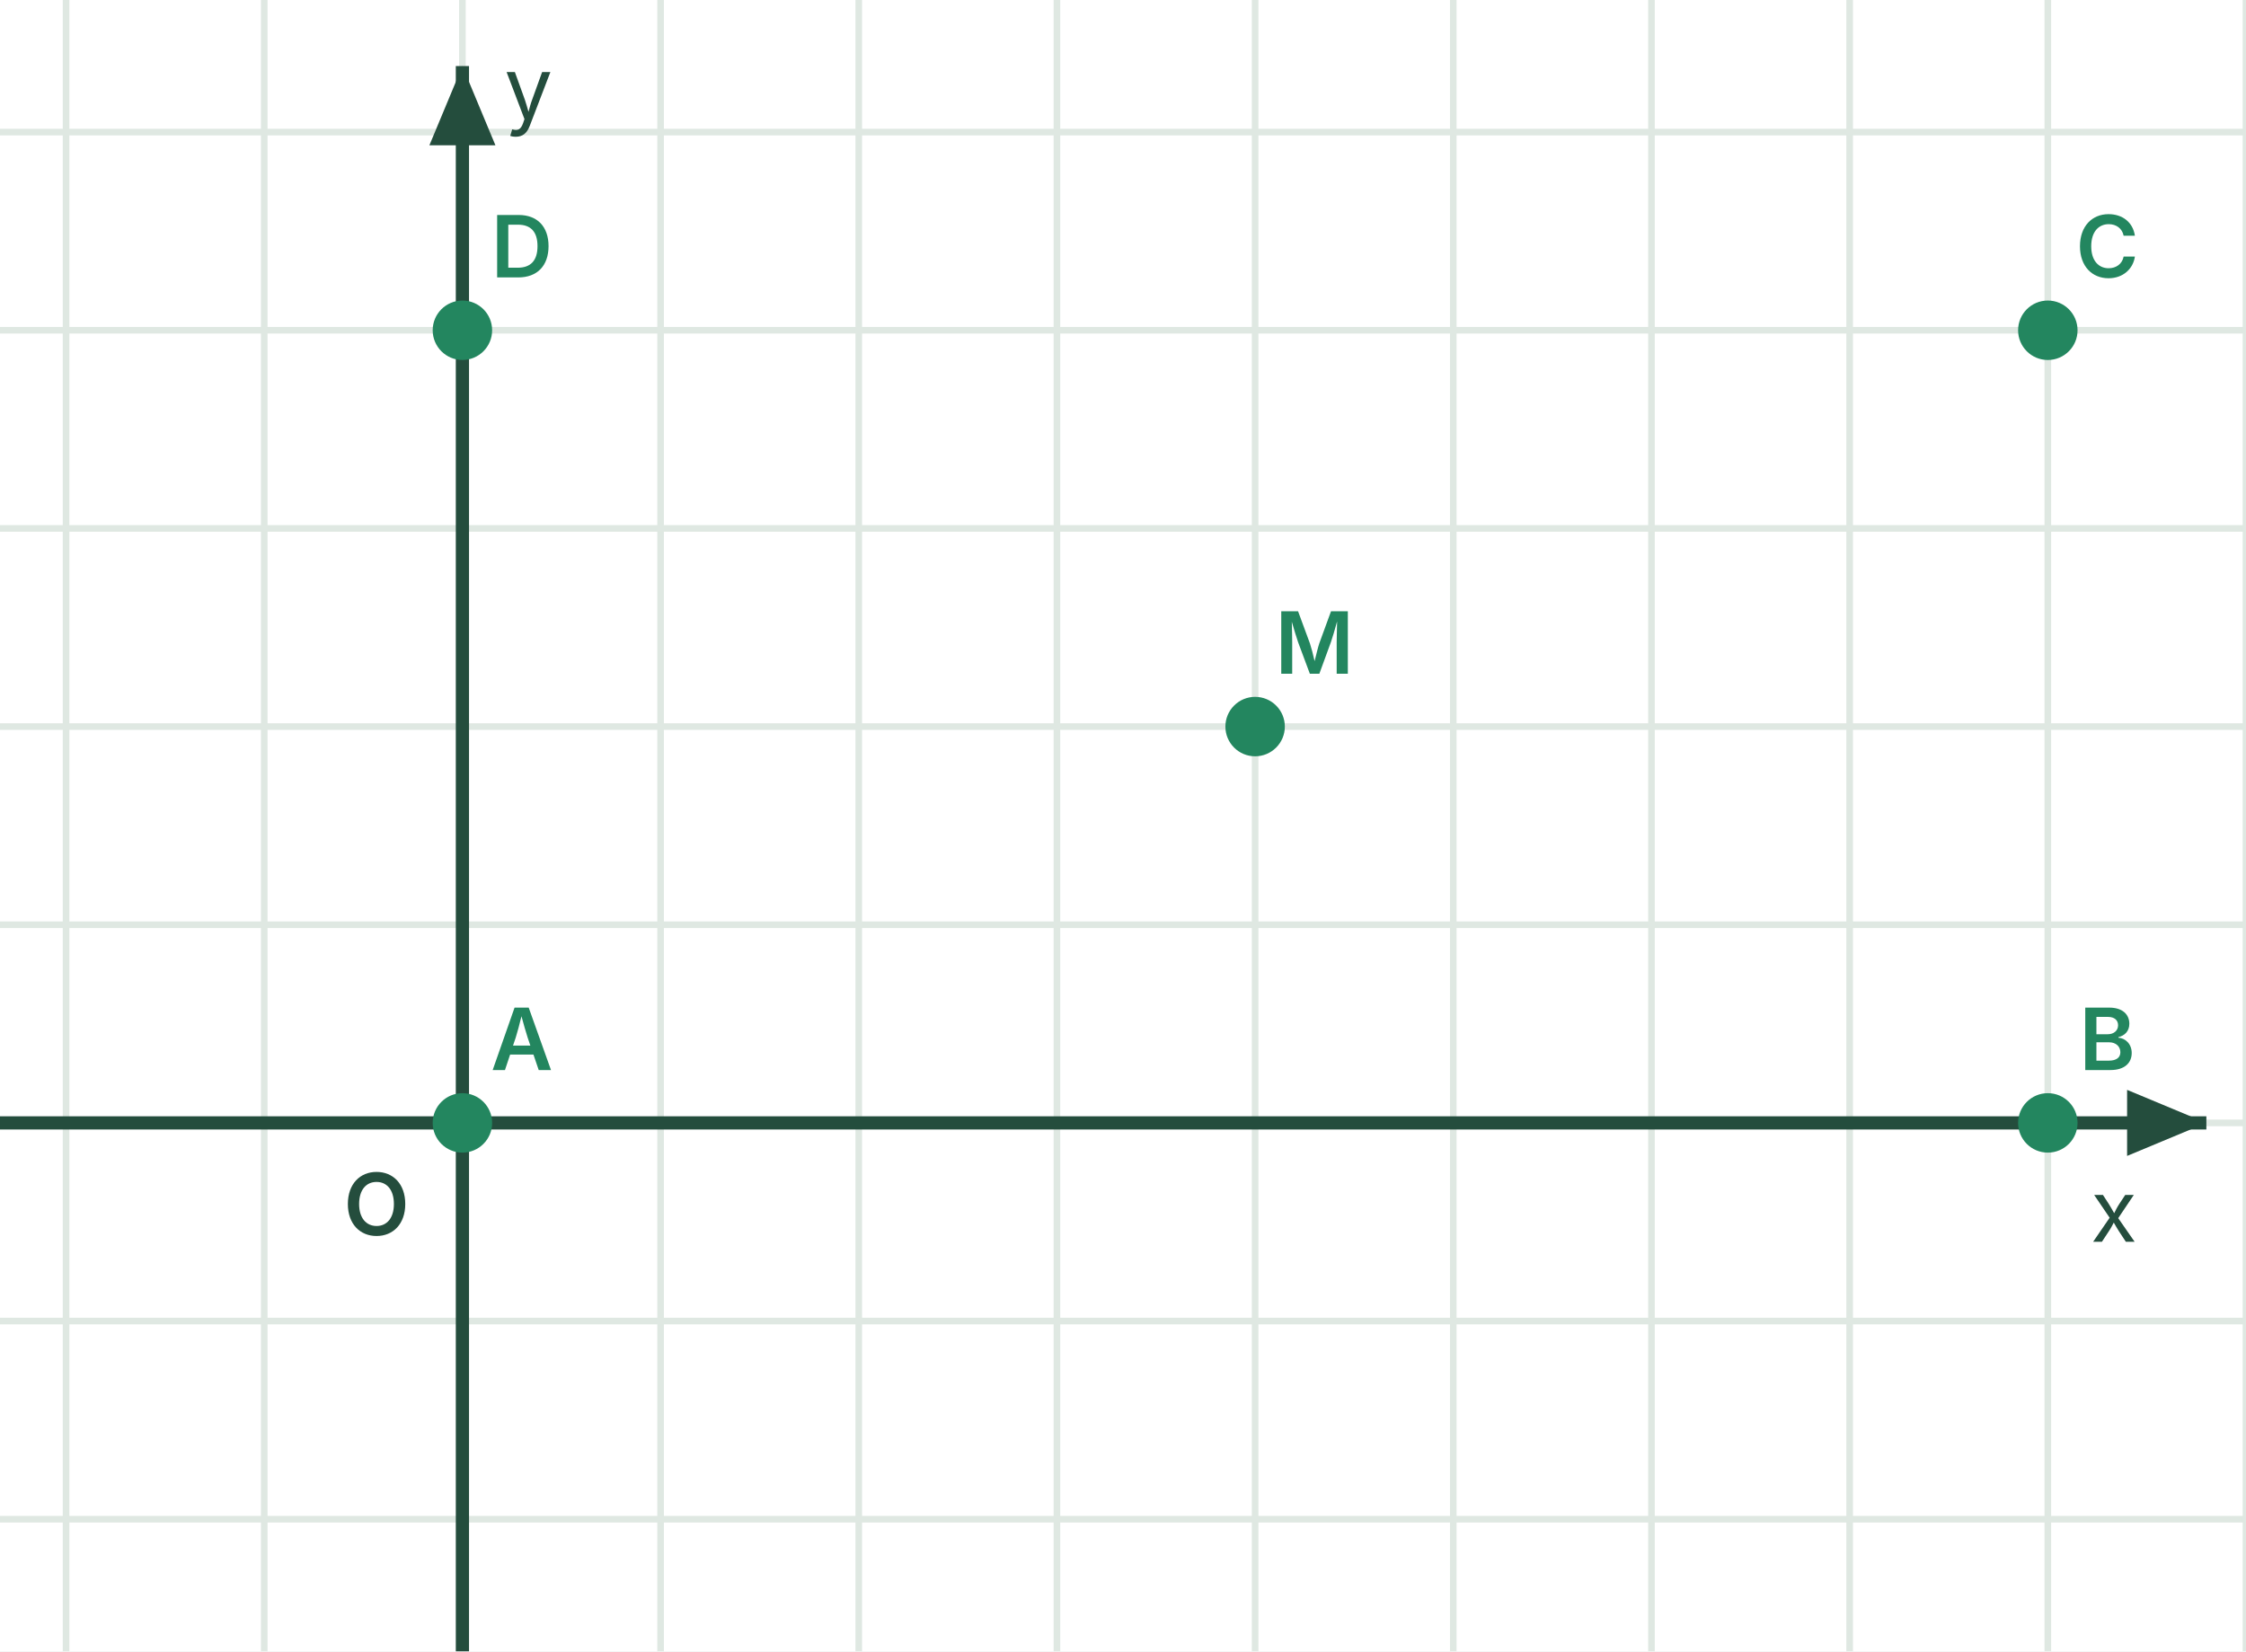
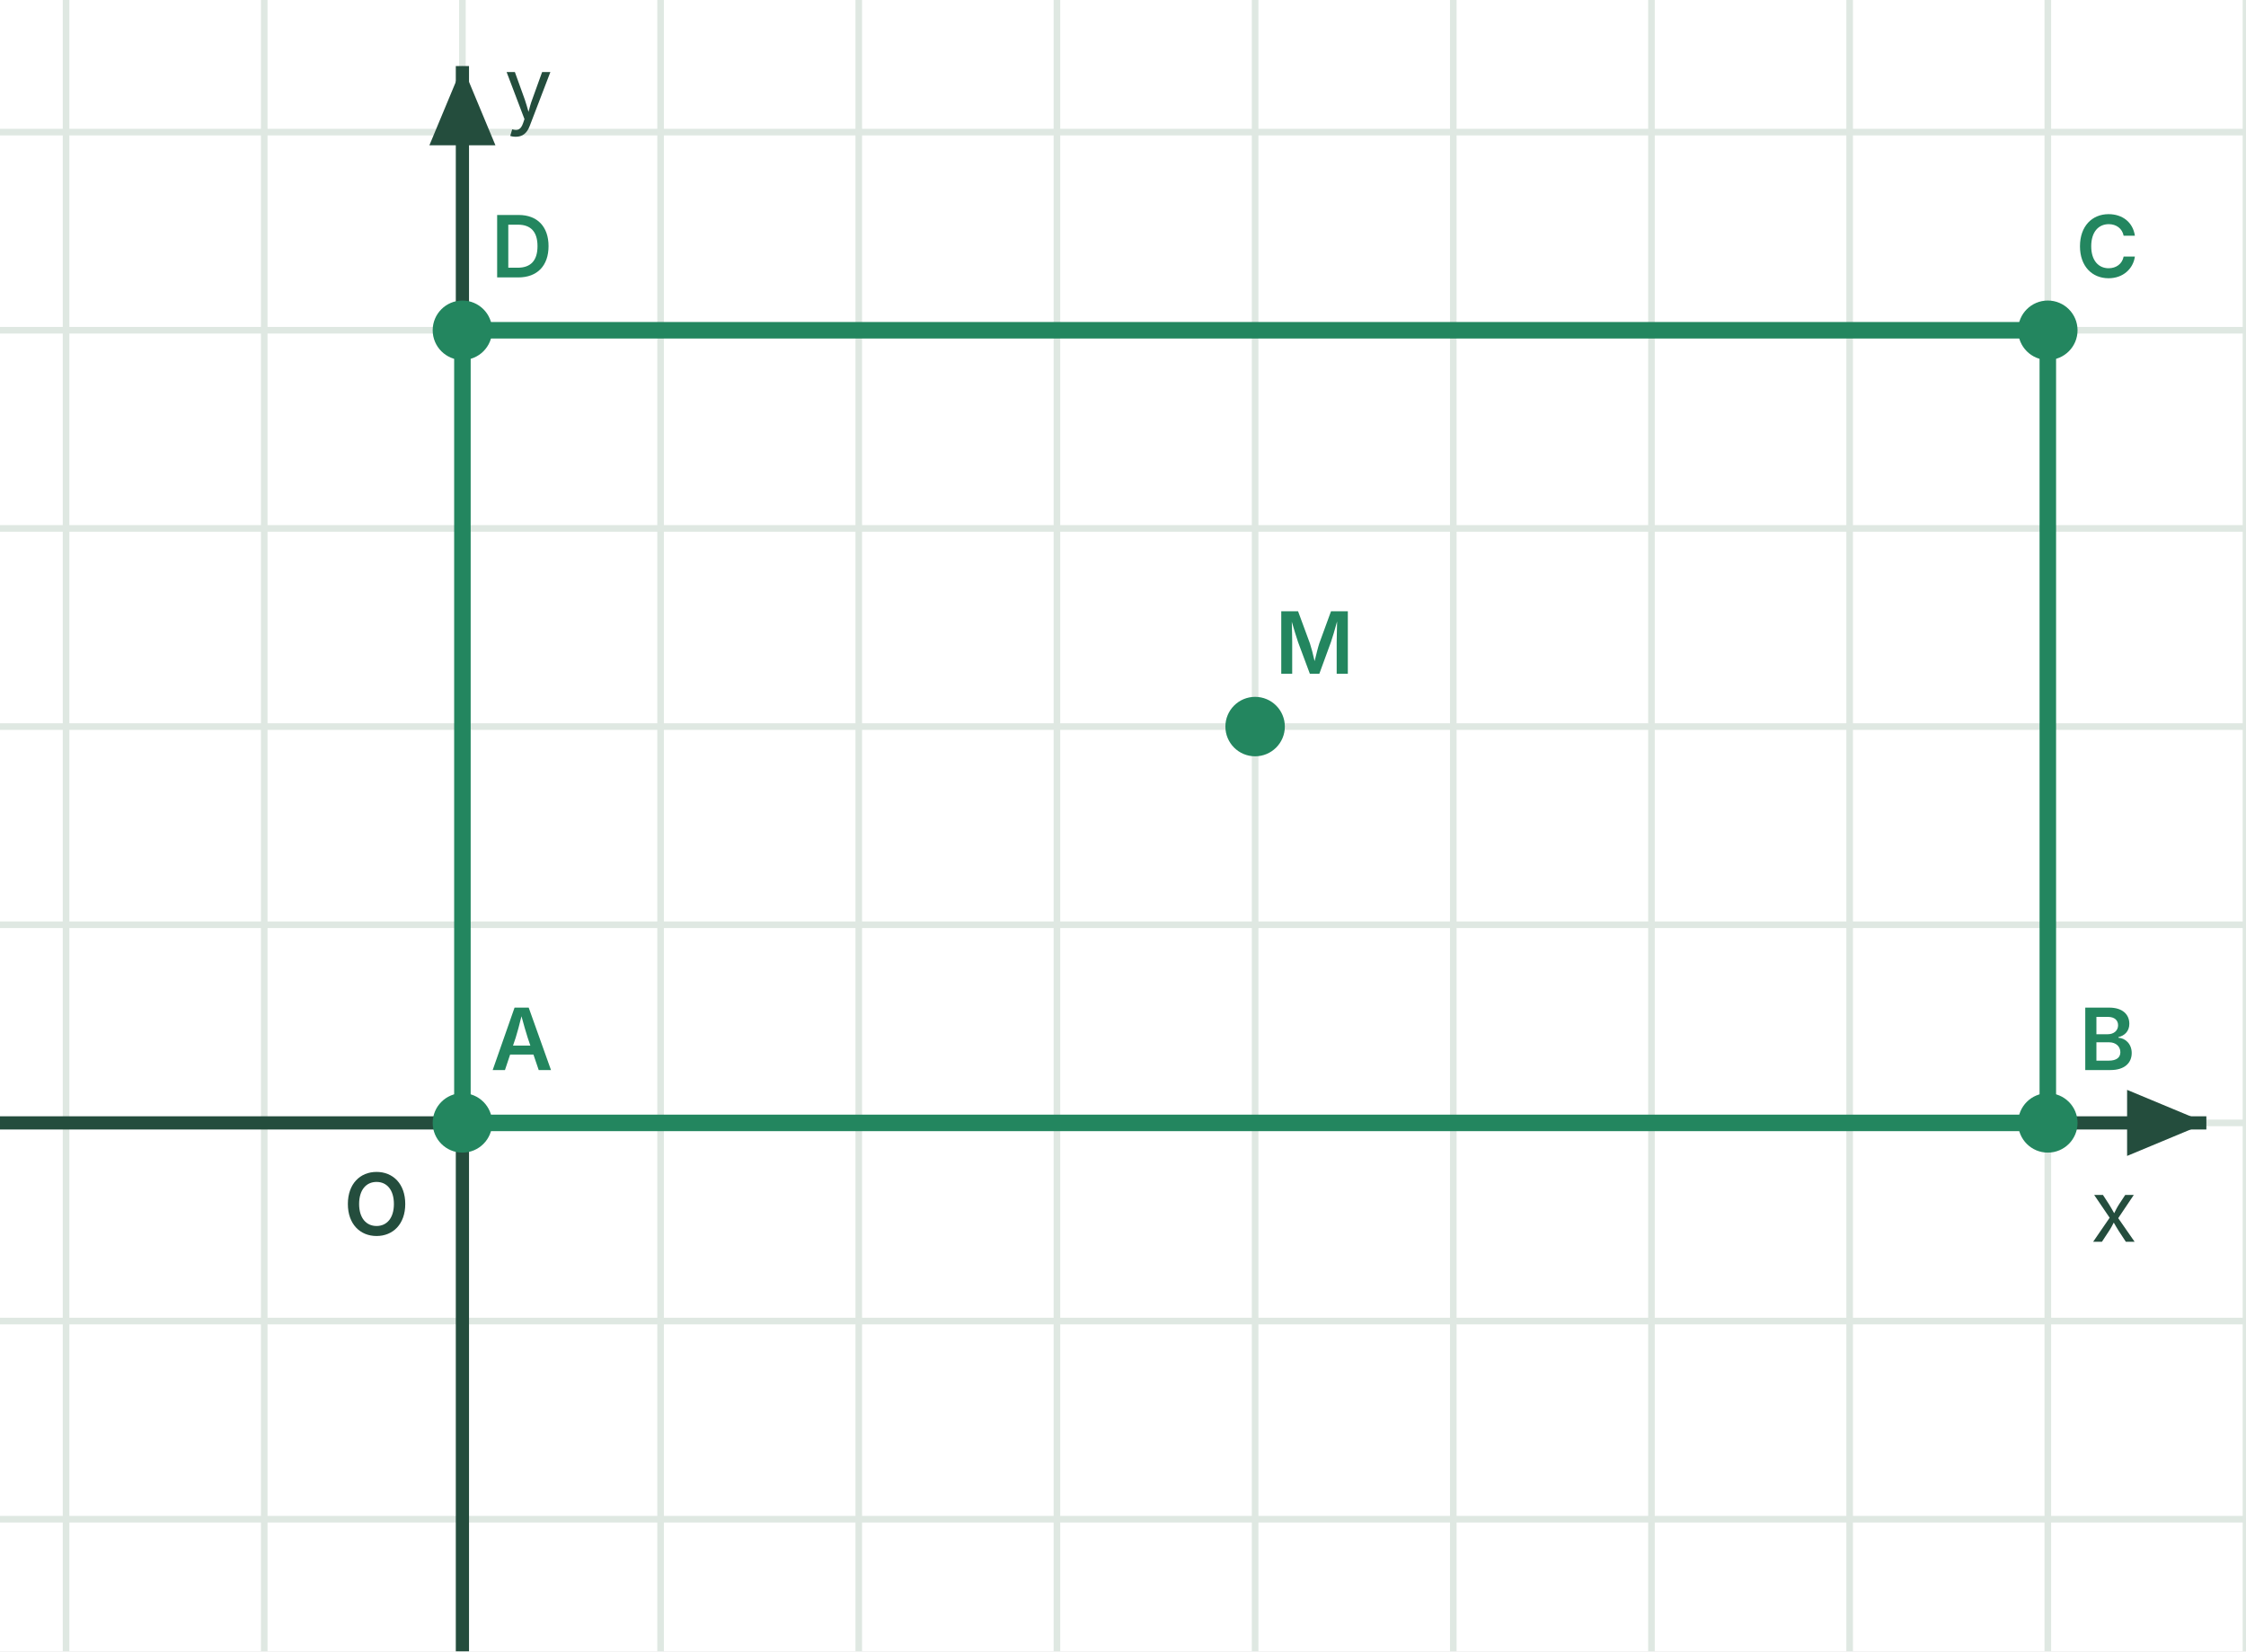
<svg xmlns="http://www.w3.org/2000/svg" viewBox="0 0 340 250" width="340" height="250" role="img">
  <rect width="340" height="250" fill="#ffffff" />
  <line x1="10" y1="0" x2="10" y2="250" stroke="#dfe8e2" stroke-width="1" />
  <line x1="40" y1="0" x2="40" y2="250" stroke="#dfe8e2" stroke-width="1" />
  <line x1="70" y1="0" x2="70" y2="250" stroke="#dfe8e2" stroke-width="1" />
  <line x1="100" y1="0" x2="100" y2="250" stroke="#dfe8e2" stroke-width="1" />
  <line x1="130" y1="0" x2="130" y2="250" stroke="#dfe8e2" stroke-width="1" />
  <line x1="160" y1="0" x2="160" y2="250" stroke="#dfe8e2" stroke-width="1" />
  <line x1="190" y1="0" x2="190" y2="250" stroke="#dfe8e2" stroke-width="1" />
  <line x1="220" y1="0" x2="220" y2="250" stroke="#dfe8e2" stroke-width="1" />
  <line x1="250" y1="0" x2="250" y2="250" stroke="#dfe8e2" stroke-width="1" />
  <line x1="280" y1="0" x2="280" y2="250" stroke="#dfe8e2" stroke-width="1" />
  <line x1="310" y1="0" x2="310" y2="250" stroke="#dfe8e2" stroke-width="1" />
  <line x1="340" y1="0" x2="340" y2="250" stroke="#dfe8e2" stroke-width="1" />
  <line x1="0" y1="230" x2="340" y2="230" stroke="#dfe8e2" stroke-width="1" />
  <line x1="0" y1="200" x2="340" y2="200" stroke="#dfe8e2" stroke-width="1" />
  <line x1="0" y1="170" x2="340" y2="170" stroke="#dfe8e2" stroke-width="1" />
  <line x1="0" y1="140" x2="340" y2="140" stroke="#dfe8e2" stroke-width="1" />
  <line x1="0" y1="110" x2="340" y2="110" stroke="#dfe8e2" stroke-width="1" />
  <line x1="0" y1="80" x2="340" y2="80" stroke="#dfe8e2" stroke-width="1" />
  <line x1="0" y1="50" x2="340" y2="50" stroke="#dfe8e2" stroke-width="1" />
  <line x1="0" y1="20" x2="340" y2="20" stroke="#dfe8e2" stroke-width="1" />
  <line x1="0" y1="170" x2="334" y2="170" stroke="#244d3d" stroke-width="2" />
  <line x1="70" y1="250" x2="70" y2="10" stroke="#244d3d" stroke-width="2" />
  <path d="M 334 170 L 322 165 L 322 175 Z" fill="#244d3d" />
  <path d="M 70 10 L 65 22 L 75 22 Z" fill="#244d3d" />
  <text x="320" y="188" font-family="Inter, 'Segoe UI', sans-serif" font-size="13" fill="#244d3d" text-anchor="middle">x</text>
  <text x="80" y="18" font-family="Inter, 'Segoe UI', sans-serif" font-size="13" fill="#244d3d" text-anchor="middle">y</text>
  <text x="57" y="187" font-family="Inter, 'Segoe UI', sans-serif" font-size="13" fill="#244d3d" text-anchor="middle" font-weight="600">O</text>
-   <rect x="NaN" y="NaN" width="NaN" height="NaN" fill="none" stroke="#23865f" stroke-width="2.5" />
-   <rect x="NaN" y="NaN" width="NaN" height="NaN" fill="none" stroke="#23865f" stroke-width="2.5" />
+   <rect x="70.0" y="50.0" width="240.0" height="120.0" fill="none" stroke="#23865f" stroke-width="2.5" />
  <circle cx="70.0" cy="170.0" r="4.5" fill="#23865f" />
  <text x="79" y="162" font-family="Inter, 'Segoe UI', sans-serif" font-size="13" fill="#23865f" text-anchor="middle" font-weight="600">A</text>
  <circle cx="310.0" cy="170.0" r="4.5" fill="#23865f" />
  <text x="319" y="162" font-family="Inter, 'Segoe UI', sans-serif" font-size="13" fill="#23865f" text-anchor="middle" font-weight="600">B</text>
  <circle cx="310.0" cy="50.0" r="4.5" fill="#23865f" />
  <text x="319" y="42" font-family="Inter, 'Segoe UI', sans-serif" font-size="13" fill="#23865f" text-anchor="middle" font-weight="600">C</text>
  <circle cx="70.0" cy="50.0" r="4.5" fill="#23865f" />
  <text x="79" y="42" font-family="Inter, 'Segoe UI', sans-serif" font-size="13" fill="#23865f" text-anchor="middle" font-weight="600">D</text>
  <circle cx="190.0" cy="110.0" r="4.5" fill="#23865f" />
  <text x="199" y="102" font-family="Inter, 'Segoe UI', sans-serif" font-size="13" fill="#23865f" text-anchor="middle" font-weight="600">M</text>
</svg>
